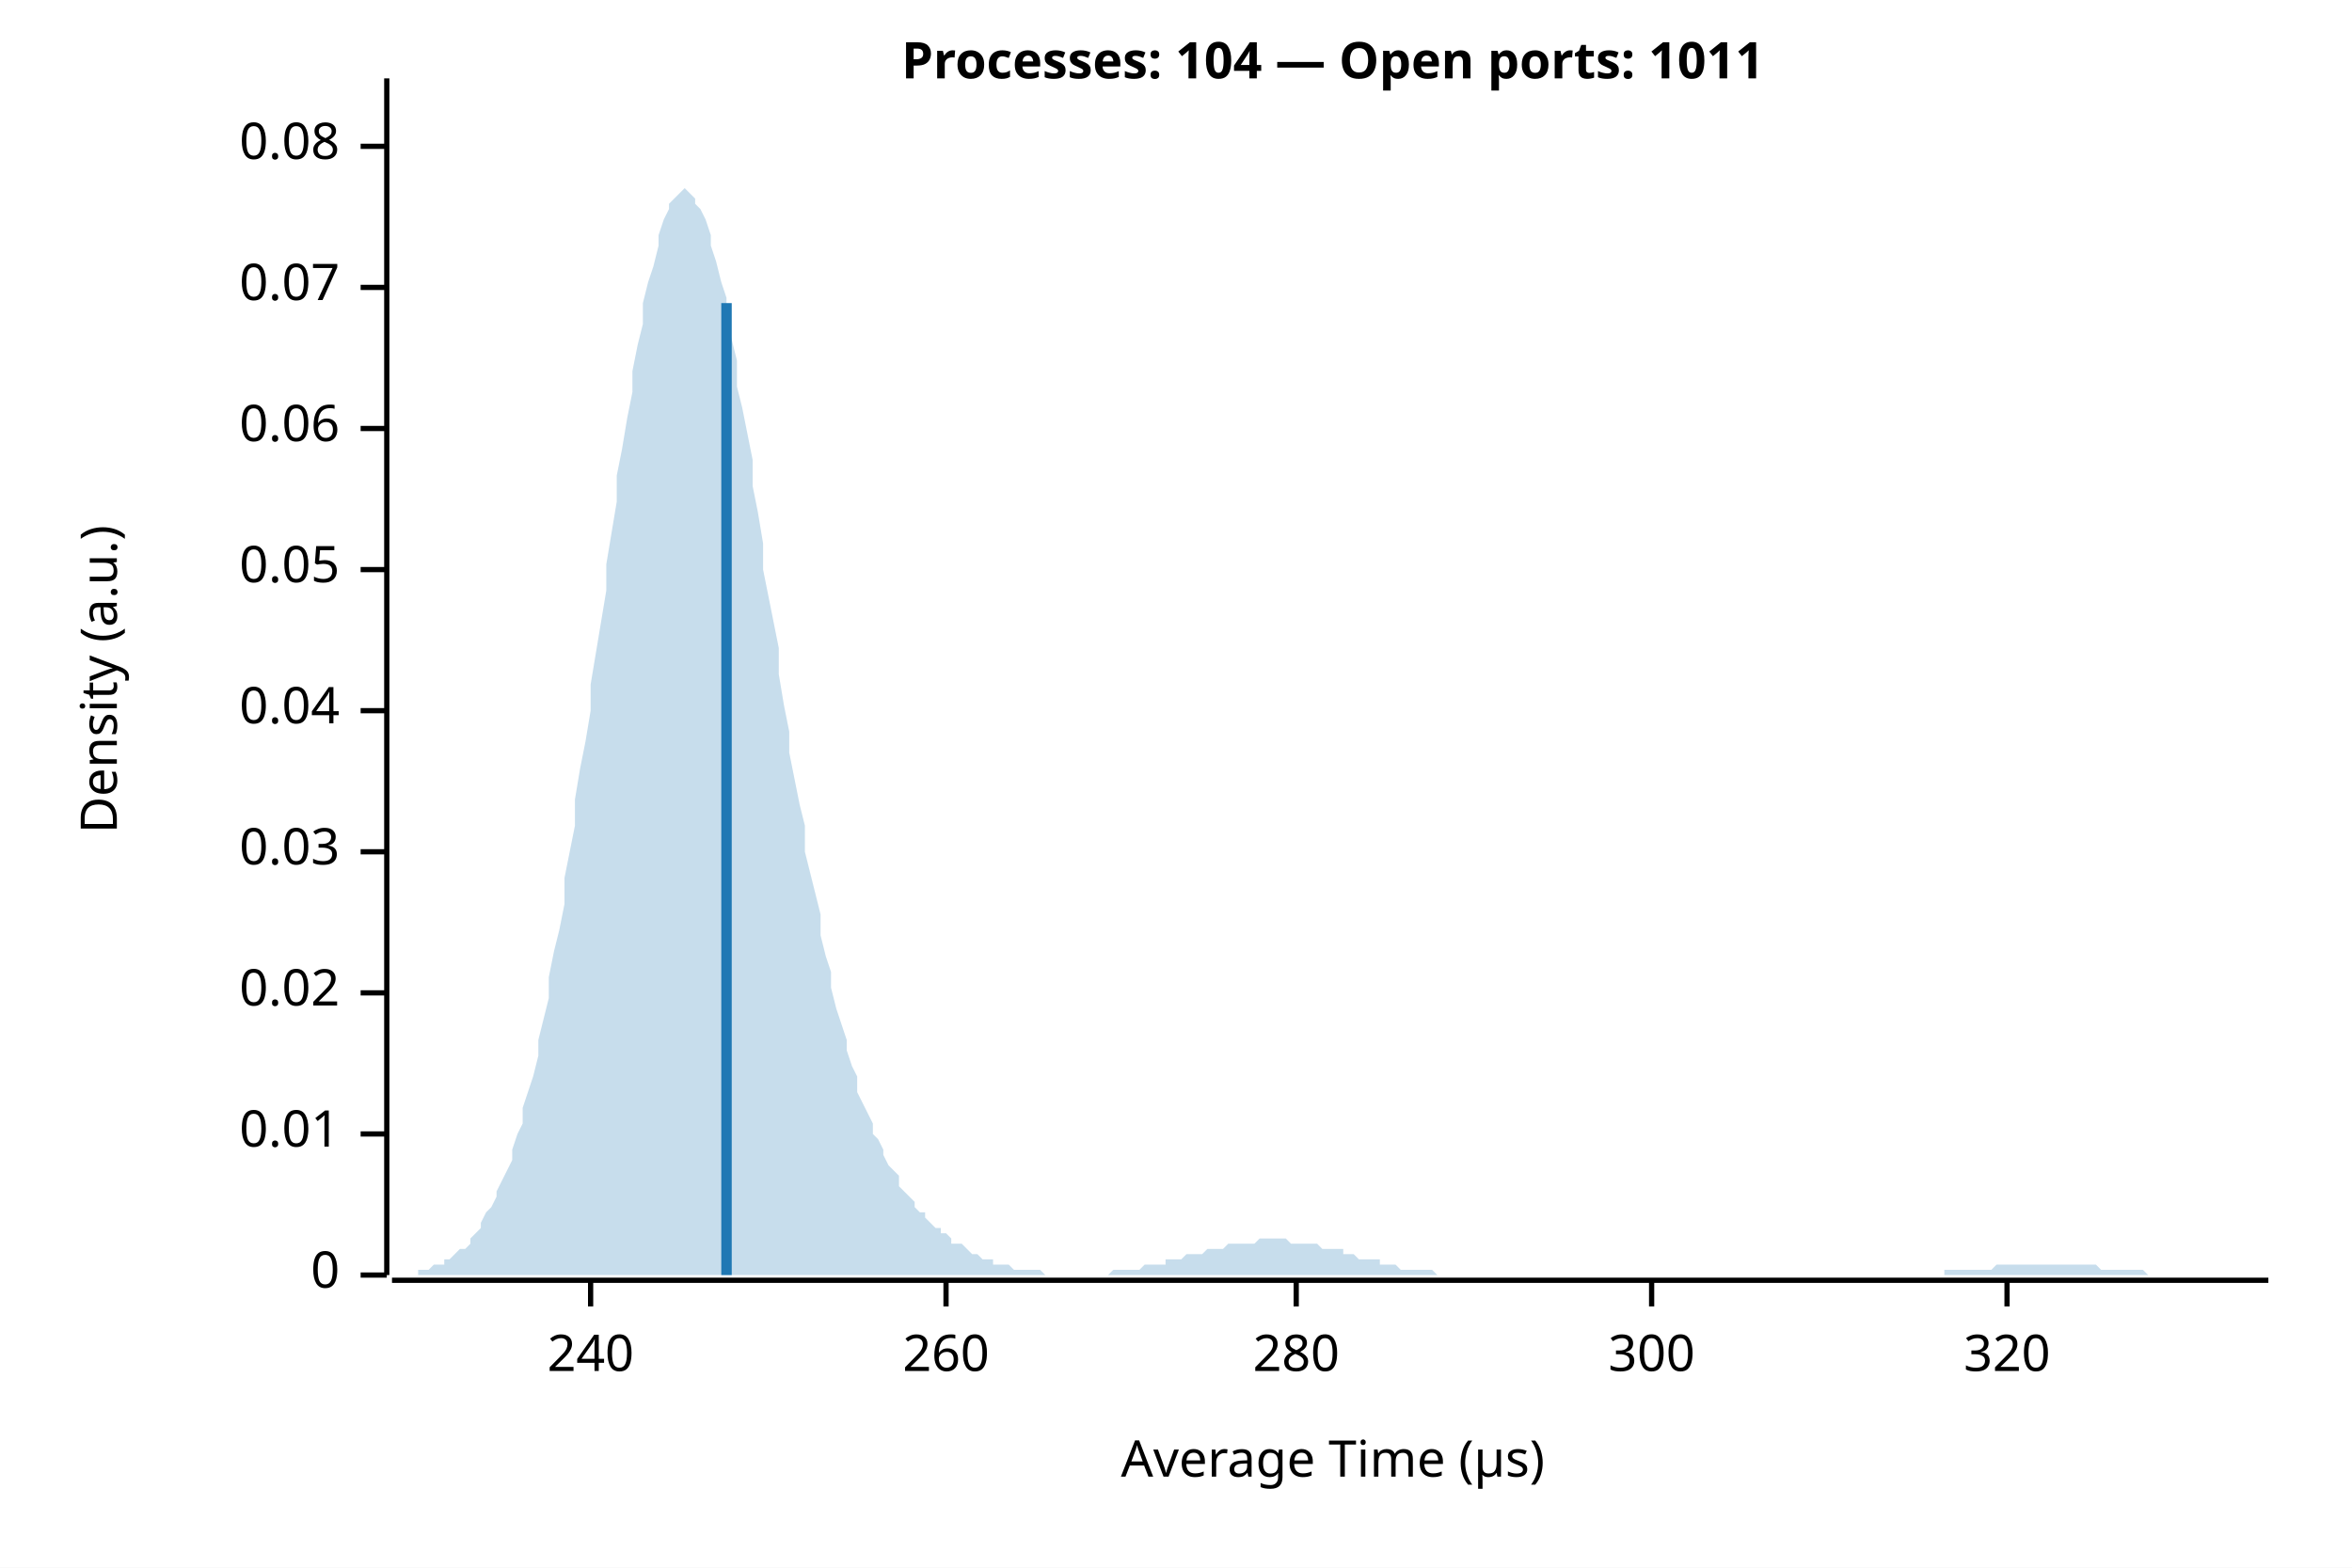
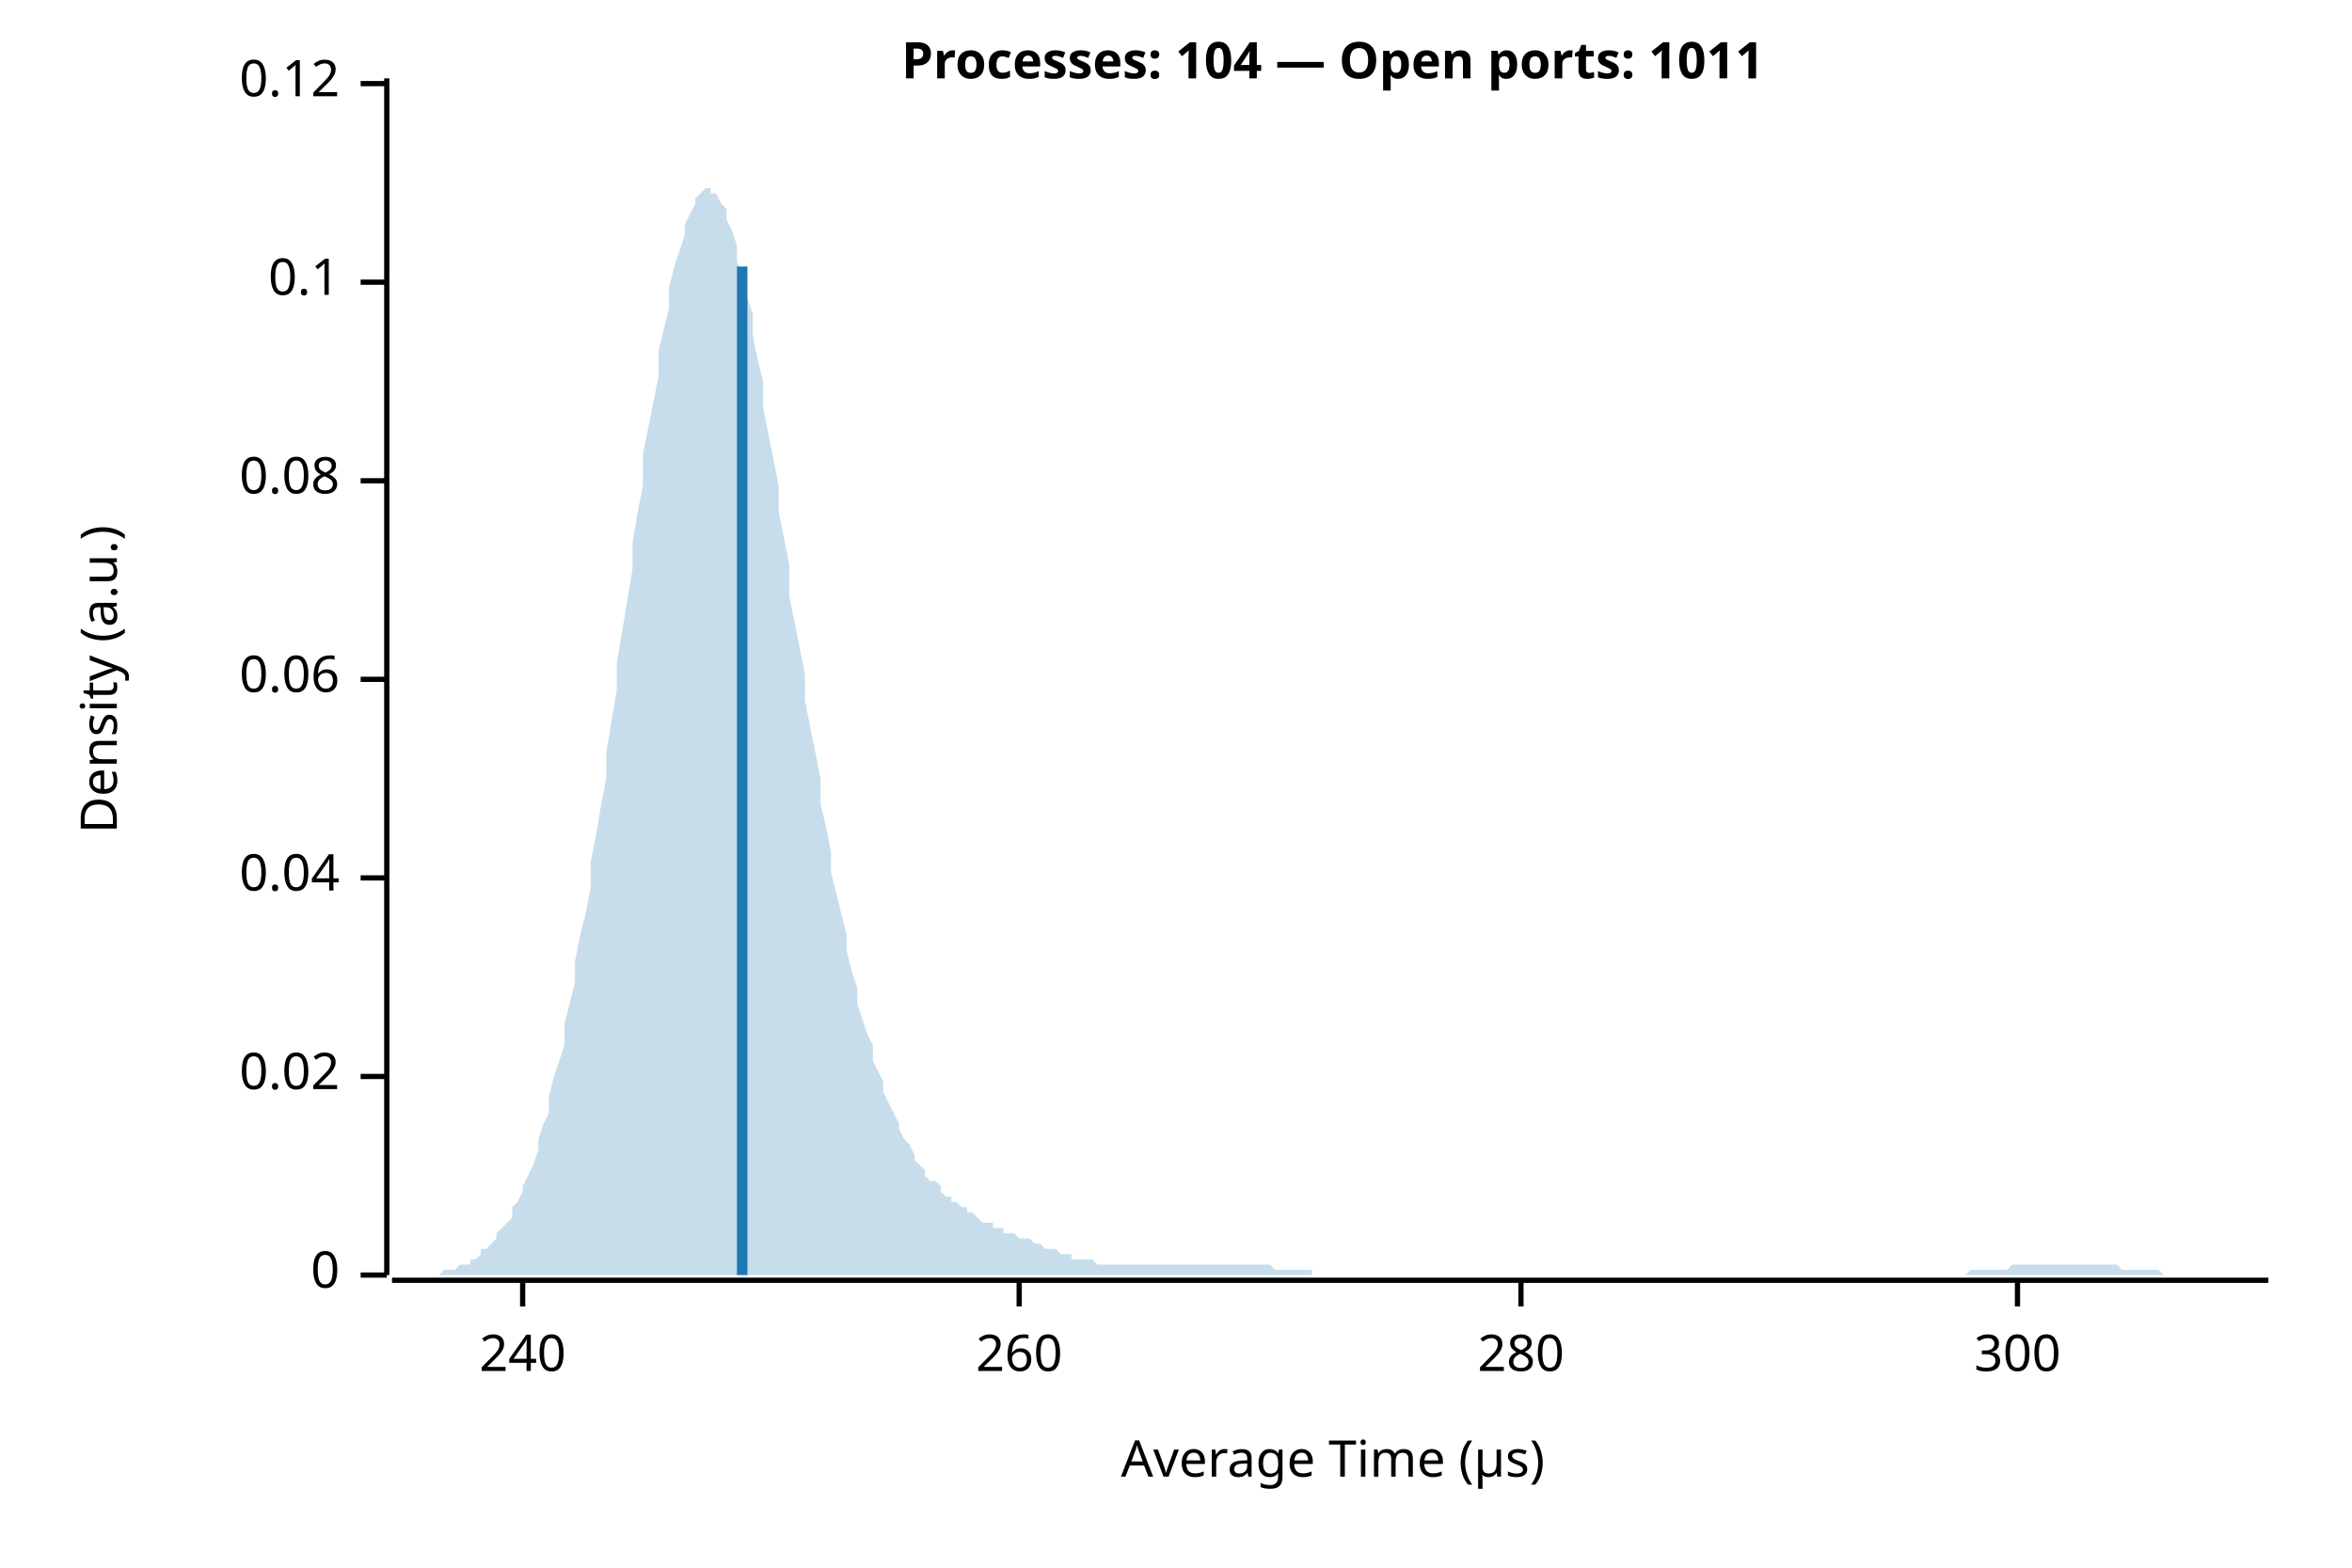
<svg xmlns="http://www.w3.org/2000/svg" width="450" height="300" viewBox="0 0 450 300">
  <rect width="100%" height="100%" fill="white" />
  <text x="255" y="15" font-weight="bold" text-anchor="middle" font-family="sans-serif" font-size="9.677" opacity="1" fill="#000000">Processes: 104 — Open ports: 1011</text>
  <text x="15" y="130" dy="0.76em" text-anchor="middle" font-family="sans-serif" font-size="9.677" opacity="1" fill="#000000" transform="rotate(270, 15, 130)">
Density (a.u.)
</text>
  <text x="255" y="285" dy="-0.5ex" text-anchor="middle" font-family="sans-serif" font-size="9.677" opacity="1" fill="#000000">
Average Time (µs)
</text>
  <polyline fill="none" opacity="1" stroke="#000000" stroke-width="1" points="74,15 74,244 " />
  <text x="65" y="244" dy="0.5ex" text-anchor="end" font-family="sans-serif" font-size="9.677" opacity="1" fill="#000000">
0
</text>
  <polyline fill="none" opacity="1" stroke="#000000" stroke-width="1" points="69,244 74,244 " />
-   <text x="65" y="217" dy="0.5ex" text-anchor="end" font-family="sans-serif" font-size="9.677" opacity="1" fill="#000000">
- 0.01
- </text>
-   <polyline fill="none" opacity="1" stroke="#000000" stroke-width="1" points="69,217 74,217 " />
-   <text x="65" y="190" dy="0.5ex" text-anchor="end" font-family="sans-serif" font-size="9.677" opacity="1" fill="#000000">
+   <text x="65" y="206" dy="0.5ex" text-anchor="end" font-family="sans-serif" font-size="9.677" opacity="1" fill="#000000">
0.02
</text>
-   <polyline fill="none" opacity="1" stroke="#000000" stroke-width="1" points="69,190 74,190 " />
-   <text x="65" y="163" dy="0.5ex" text-anchor="end" font-family="sans-serif" font-size="9.677" opacity="1" fill="#000000">
- 0.03
- </text>
-   <polyline fill="none" opacity="1" stroke="#000000" stroke-width="1" points="69,163 74,163 " />
-   <text x="65" y="136" dy="0.5ex" text-anchor="end" font-family="sans-serif" font-size="9.677" opacity="1" fill="#000000">
+   <polyline fill="none" opacity="1" stroke="#000000" stroke-width="1" points="69,206 74,206 " />
+   <text x="65" y="168" dy="0.5ex" text-anchor="end" font-family="sans-serif" font-size="9.677" opacity="1" fill="#000000">
0.04
</text>
-   <polyline fill="none" opacity="1" stroke="#000000" stroke-width="1" points="69,136 74,136 " />
-   <text x="65" y="109" dy="0.5ex" text-anchor="end" font-family="sans-serif" font-size="9.677" opacity="1" fill="#000000">
- 0.05
- </text>
-   <polyline fill="none" opacity="1" stroke="#000000" stroke-width="1" points="69,109 74,109 " />
-   <text x="65" y="82" dy="0.5ex" text-anchor="end" font-family="sans-serif" font-size="9.677" opacity="1" fill="#000000">
+   <polyline fill="none" opacity="1" stroke="#000000" stroke-width="1" points="69,168 74,168 " />
+   <text x="65" y="130" dy="0.5ex" text-anchor="end" font-family="sans-serif" font-size="9.677" opacity="1" fill="#000000">
0.06
</text>
-   <polyline fill="none" opacity="1" stroke="#000000" stroke-width="1" points="69,82 74,82 " />
-   <text x="65" y="55" dy="0.5ex" text-anchor="end" font-family="sans-serif" font-size="9.677" opacity="1" fill="#000000">
- 0.07
- </text>
-   <polyline fill="none" opacity="1" stroke="#000000" stroke-width="1" points="69,55 74,55 " />
-   <text x="65" y="28" dy="0.5ex" text-anchor="end" font-family="sans-serif" font-size="9.677" opacity="1" fill="#000000">
+   <polyline fill="none" opacity="1" stroke="#000000" stroke-width="1" points="69,130 74,130 " />
+   <text x="65" y="92" dy="0.5ex" text-anchor="end" font-family="sans-serif" font-size="9.677" opacity="1" fill="#000000">
0.08
</text>
-   <polyline fill="none" opacity="1" stroke="#000000" stroke-width="1" points="69,28 74,28 " />
+   <polyline fill="none" opacity="1" stroke="#000000" stroke-width="1" points="69,92 74,92 " />
+   <text x="65" y="54" dy="0.5ex" text-anchor="end" font-family="sans-serif" font-size="9.677" opacity="1" fill="#000000">
+ 0.1
+ </text>
+   <polyline fill="none" opacity="1" stroke="#000000" stroke-width="1" points="69,54 74,54 " />
+   <text x="65" y="16" dy="0.5ex" text-anchor="end" font-family="sans-serif" font-size="9.677" opacity="1" fill="#000000">
+ 0.12
+ </text>
+   <polyline fill="none" opacity="1" stroke="#000000" stroke-width="1" points="69,16 74,16 " />
  <polyline fill="none" opacity="1" stroke="#000000" stroke-width="1" points="75,245 434,245 " />
-   <text x="113" y="255" dy="0.76em" text-anchor="middle" font-family="sans-serif" font-size="9.677" opacity="1" fill="#000000">
+   <text x="100" y="255" dy="0.76em" text-anchor="middle" font-family="sans-serif" font-size="9.677" opacity="1" fill="#000000">
240
</text>
-   <polyline fill="none" opacity="1" stroke="#000000" stroke-width="1" points="113,245 113,250 " />
-   <text x="181" y="255" dy="0.76em" text-anchor="middle" font-family="sans-serif" font-size="9.677" opacity="1" fill="#000000">
+   <polyline fill="none" opacity="1" stroke="#000000" stroke-width="1" points="100,245 100,250 " />
+   <text x="195" y="255" dy="0.76em" text-anchor="middle" font-family="sans-serif" font-size="9.677" opacity="1" fill="#000000">
260
</text>
-   <polyline fill="none" opacity="1" stroke="#000000" stroke-width="1" points="181,245 181,250 " />
-   <text x="248" y="255" dy="0.76em" text-anchor="middle" font-family="sans-serif" font-size="9.677" opacity="1" fill="#000000">
+   <polyline fill="none" opacity="1" stroke="#000000" stroke-width="1" points="195,245 195,250 " />
+   <text x="291" y="255" dy="0.76em" text-anchor="middle" font-family="sans-serif" font-size="9.677" opacity="1" fill="#000000">
280
</text>
-   <polyline fill="none" opacity="1" stroke="#000000" stroke-width="1" points="248,245 248,250 " />
-   <text x="316" y="255" dy="0.76em" text-anchor="middle" font-family="sans-serif" font-size="9.677" opacity="1" fill="#000000">
+   <polyline fill="none" opacity="1" stroke="#000000" stroke-width="1" points="291,245 291,250 " />
+   <text x="386" y="255" dy="0.76em" text-anchor="middle" font-family="sans-serif" font-size="9.677" opacity="1" fill="#000000">
300
</text>
-   <polyline fill="none" opacity="1" stroke="#000000" stroke-width="1" points="316,245 316,250 " />
-   <text x="384" y="255" dy="0.76em" text-anchor="middle" font-family="sans-serif" font-size="9.677" opacity="1" fill="#000000">
- 320
- </text>
-   <polyline fill="none" opacity="1" stroke="#000000" stroke-width="1" points="384,245 384,250 " />
-   <polygon opacity="0.25" fill="#1F78B4" points="75,244 75,244 76,244 77,244 77,244 78,244 79,244 80,244 80,243 81,243 82,243 82,243 83,242 84,242 85,242 85,241 86,241 87,240 87,240 88,239 89,239 90,238 90,237 91,236 92,235 92,234 93,232 94,231 95,229 95,228 96,226 97,224 98,222 98,220 99,217 100,215 100,212 101,209 102,206 103,202 103,199 104,195 105,191 105,187 106,182 107,178 108,173 108,168 109,163 110,158 110,153 111,147 112,142 113,136 113,131 114,125 115,119 116,113 116,108 117,102 118,96 118,91 119,86 120,80 121,75 121,71 122,66 123,62 123,58 124,54 125,51 126,47 126,45 127,42 128,40 128,39 129,38 130,37 131,36 131,36 132,37 133,38 133,39 134,40 135,42 136,45 136,47 137,50 138,54 139,57 139,61 140,65 141,69 141,74 142,78 143,83 144,88 144,93 145,98 146,104 146,109 147,114 148,119 149,124 149,129 150,135 151,140 151,144 152,149 153,154 154,158 154,163 155,167 156,171 157,175 157,179 158,183 159,186 159,189 160,193 161,196 162,199 162,201 163,204 164,206 164,209 165,211 166,213 167,215 167,217 168,218 169,220 169,221 170,223 171,224 172,225 172,227 173,228 174,229 175,230 175,231 176,232 177,232 177,233 178,234 179,235 180,235 180,236 181,236 182,237 182,238 183,238 184,238 185,239 185,239 186,240 187,240 187,240 188,241 189,241 190,241 190,242 191,242 192,242 192,242 193,242 194,243 195,243 195,243 196,243 197,243 198,243 198,243 199,243 200,244 200,244 201,244 202,244 203,244 203,244 204,244 205,244 205,244 206,244 207,244 208,244 208,244 209,244 210,244 210,244 211,244 212,244 213,243 213,243 214,243 215,243 216,243 216,243 217,243 218,243 218,243 219,242 220,242 221,242 221,242 222,242 223,242 223,241 224,241 225,241 226,241 226,241 227,240 228,240 228,240 229,240 230,240 231,239 231,239 232,239 233,239 233,239 234,239 235,238 236,238 236,238 237,238 238,238 239,238 239,238 240,238 241,237 241,237 242,237 243,237 244,237 244,237 245,237 246,237 246,237 247,238 248,238 249,238 249,238 250,238 251,238 251,238 252,238 253,239 254,239 254,239 255,239 256,239 257,239 257,240 258,240 259,240 259,240 260,241 261,241 262,241 262,241 263,241 264,241 264,242 265,242 266,242 267,242 267,242 268,243 269,243 269,243 270,243 271,243 272,243 272,243 273,243 274,243 275,244 275,244 276,244 277,244 277,244 278,244 279,244 280,244 280,244 281,244 282,244 282,244 283,244 284,244 285,244 285,244 286,244 287,244 287,244 288,244 289,244 290,244 290,244 291,244 292,244 292,244 293,244 294,244 295,244 295,244 296,244 297,244 298,244 298,244 299,244 300,244 300,244 301,244 302,244 303,244 303,244 304,244 305,244 305,244 306,244 307,244 308,244 308,244 309,244 310,244 310,244 311,244 312,244 313,244 313,244 314,244 315,244 316,244 316,244 317,244 318,244 318,244 319,244 320,244 321,244 321,244 322,244 323,244 323,244 324,244 325,244 326,244 326,244 327,244 328,244 328,244 329,244 330,244 331,244 331,244 332,244 333,244 333,244 334,244 335,244 336,244 336,244 337,244 338,244 339,244 339,244 340,244 341,244 341,244 342,244 343,244 344,244 344,244 345,244 346,244 346,244 347,244 348,244 349,244 349,244 350,244 351,244 351,244 352,244 353,244 354,244 354,244 355,244 356,244 357,244 357,244 358,244 359,244 359,244 360,244 361,244 362,244 362,244 363,244 364,244 364,244 365,244 366,244 367,244 367,244 368,244 369,244 369,244 370,244 371,244 372,244 372,243 373,243 374,243 375,243 375,243 376,243 377,243 377,243 378,243 379,243 380,243 380,243 381,243 382,242 382,242 383,242 384,242 385,242 385,242 386,242 387,242 387,242 388,242 389,242 390,242 390,242 391,242 392,242 392,242 393,242 394,242 395,242 395,242 396,242 397,242 398,242 398,242 399,242 400,242 400,242 401,242 402,243 403,243 403,243 404,243 405,243 405,243 406,243 407,243 408,243 408,243 409,243 410,243 410,243 411,244 412,244 413,244 413,244 414,244 415,244 416,244 416,244 417,244 418,244 418,244 419,244 420,244 421,244 421,244 422,244 423,244 423,244 424,244 425,244 426,244 426,244 427,244 428,244 428,244 429,244 430,244 431,244 431,244 432,244 433,244 434,244 434,244 75,244 " />
-   <polyline fill="none" opacity="1" stroke="#1F78B4" stroke-width="2" points="139,244 139,58 " />
+   <polyline fill="none" opacity="1" stroke="#000000" stroke-width="1" points="386,245 386,250 " />
+   <polygon opacity="0.25" fill="#1F78B4" points="75,244 75,244 76,244 77,244 77,244 78,244 79,244 80,244 80,244 81,244 82,244 82,244 83,244 84,244 85,243 85,243 86,243 87,243 87,243 88,242 89,242 90,242 90,241 91,241 92,240 92,239 93,239 94,238 95,237 95,236 96,235 97,234 98,233 98,231 99,230 100,228 100,227 101,225 102,223 103,220 103,218 104,215 105,213 105,210 106,206 107,203 108,200 108,196 109,192 110,188 110,184 111,179 112,175 113,170 113,165 114,160 115,154 116,149 116,144 117,138 118,132 118,127 119,121 120,115 121,109 121,104 122,98 123,93 123,87 124,82 125,77 126,72 126,67 127,63 128,59 128,55 129,51 130,48 131,45 131,43 132,41 133,39 133,38 134,37 135,36 136,36 136,37 137,37 138,39 139,40 139,42 140,44 141,47 141,50 142,53 143,57 144,60 144,64 145,69 146,73 146,78 147,83 148,88 149,93 149,98 150,103 151,108 151,114 152,119 153,124 154,129 154,134 155,139 156,144 157,149 157,154 158,158 159,163 159,167 160,171 161,175 162,179 162,182 163,186 164,189 164,192 165,195 166,198 167,200 167,203 168,205 169,207 169,209 170,211 171,213 172,215 172,216 173,218 174,219 175,221 175,222 176,223 177,224 177,225 178,226 179,226 180,227 180,228 181,229 182,229 182,230 183,230 184,231 185,231 185,232 186,232 187,233 187,233 188,234 189,234 190,234 190,235 191,235 192,235 192,236 193,236 194,236 195,237 195,237 196,237 197,237 198,238 198,238 199,238 200,239 200,239 201,239 202,239 203,240 203,240 204,240 205,240 205,241 206,241 207,241 208,241 208,241 209,241 210,242 210,242 211,242 212,242 213,242 213,242 214,242 215,242 216,242 216,242 217,242 218,242 218,242 219,242 220,242 221,242 221,242 222,242 223,242 223,242 224,242 225,242 226,242 226,242 227,242 228,242 228,242 229,242 230,242 231,242 231,242 232,242 233,242 233,242 234,242 235,242 236,242 236,242 237,242 238,242 239,242 239,242 240,242 241,242 241,242 242,242 243,242 244,243 244,243 245,243 246,243 246,243 247,243 248,243 249,243 249,243 250,243 251,243 251,244 252,244 253,244 254,244 254,244 255,244 256,244 257,244 257,244 258,244 259,244 259,244 260,244 261,244 262,244 262,244 263,244 264,244 264,244 265,244 266,244 267,244 267,244 268,244 269,244 269,244 270,244 271,244 272,244 272,244 273,244 274,244 275,244 275,244 276,244 277,244 277,244 278,244 279,244 280,244 280,244 281,244 282,244 282,244 283,244 284,244 285,244 285,244 286,244 287,244 287,244 288,244 289,244 290,244 290,244 291,244 292,244 292,244 293,244 294,244 295,244 295,244 296,244 297,244 298,244 298,244 299,244 300,244 300,244 301,244 302,244 303,244 303,244 304,244 305,244 305,244 306,244 307,244 308,244 308,244 309,244 310,244 310,244 311,244 312,244 313,244 313,244 314,244 315,244 316,244 316,244 317,244 318,244 318,244 319,244 320,244 321,244 321,244 322,244 323,244 323,244 324,244 325,244 326,244 326,244 327,244 328,244 328,244 329,244 330,244 331,244 331,244 332,244 333,244 333,244 334,244 335,244 336,244 336,244 337,244 338,244 339,244 339,244 340,244 341,244 341,244 342,244 343,244 344,244 344,244 345,244 346,244 346,244 347,244 348,244 349,244 349,244 350,244 351,244 351,244 352,244 353,244 354,244 354,244 355,244 356,244 357,244 357,244 358,244 359,244 359,244 360,244 361,244 362,244 362,244 363,244 364,244 364,244 365,244 366,244 367,244 367,244 368,244 369,244 369,244 370,244 371,244 372,244 372,244 373,244 374,244 375,244 375,244 376,244 377,243 377,243 378,243 379,243 380,243 380,243 381,243 382,243 382,243 383,243 384,243 385,242 385,242 386,242 387,242 387,242 388,242 389,242 390,242 390,242 391,242 392,242 392,242 393,242 394,242 395,242 395,242 396,242 397,242 398,242 398,242 399,242 400,242 400,242 401,242 402,242 403,242 403,242 404,242 405,242 405,242 406,243 407,243 408,243 408,243 409,243 410,243 410,243 411,243 412,243 413,243 413,243 414,244 415,244 416,244 416,244 417,244 418,244 418,244 419,244 420,244 421,244 421,244 422,244 423,244 423,244 424,244 425,244 426,244 426,244 427,244 428,244 428,244 429,244 430,244 431,244 431,244 432,244 433,244 434,244 434,244 75,244 " />
+   <polyline fill="none" opacity="1" stroke="#1F78B4" stroke-width="2" points="142,244 142,51 " />
</svg>
